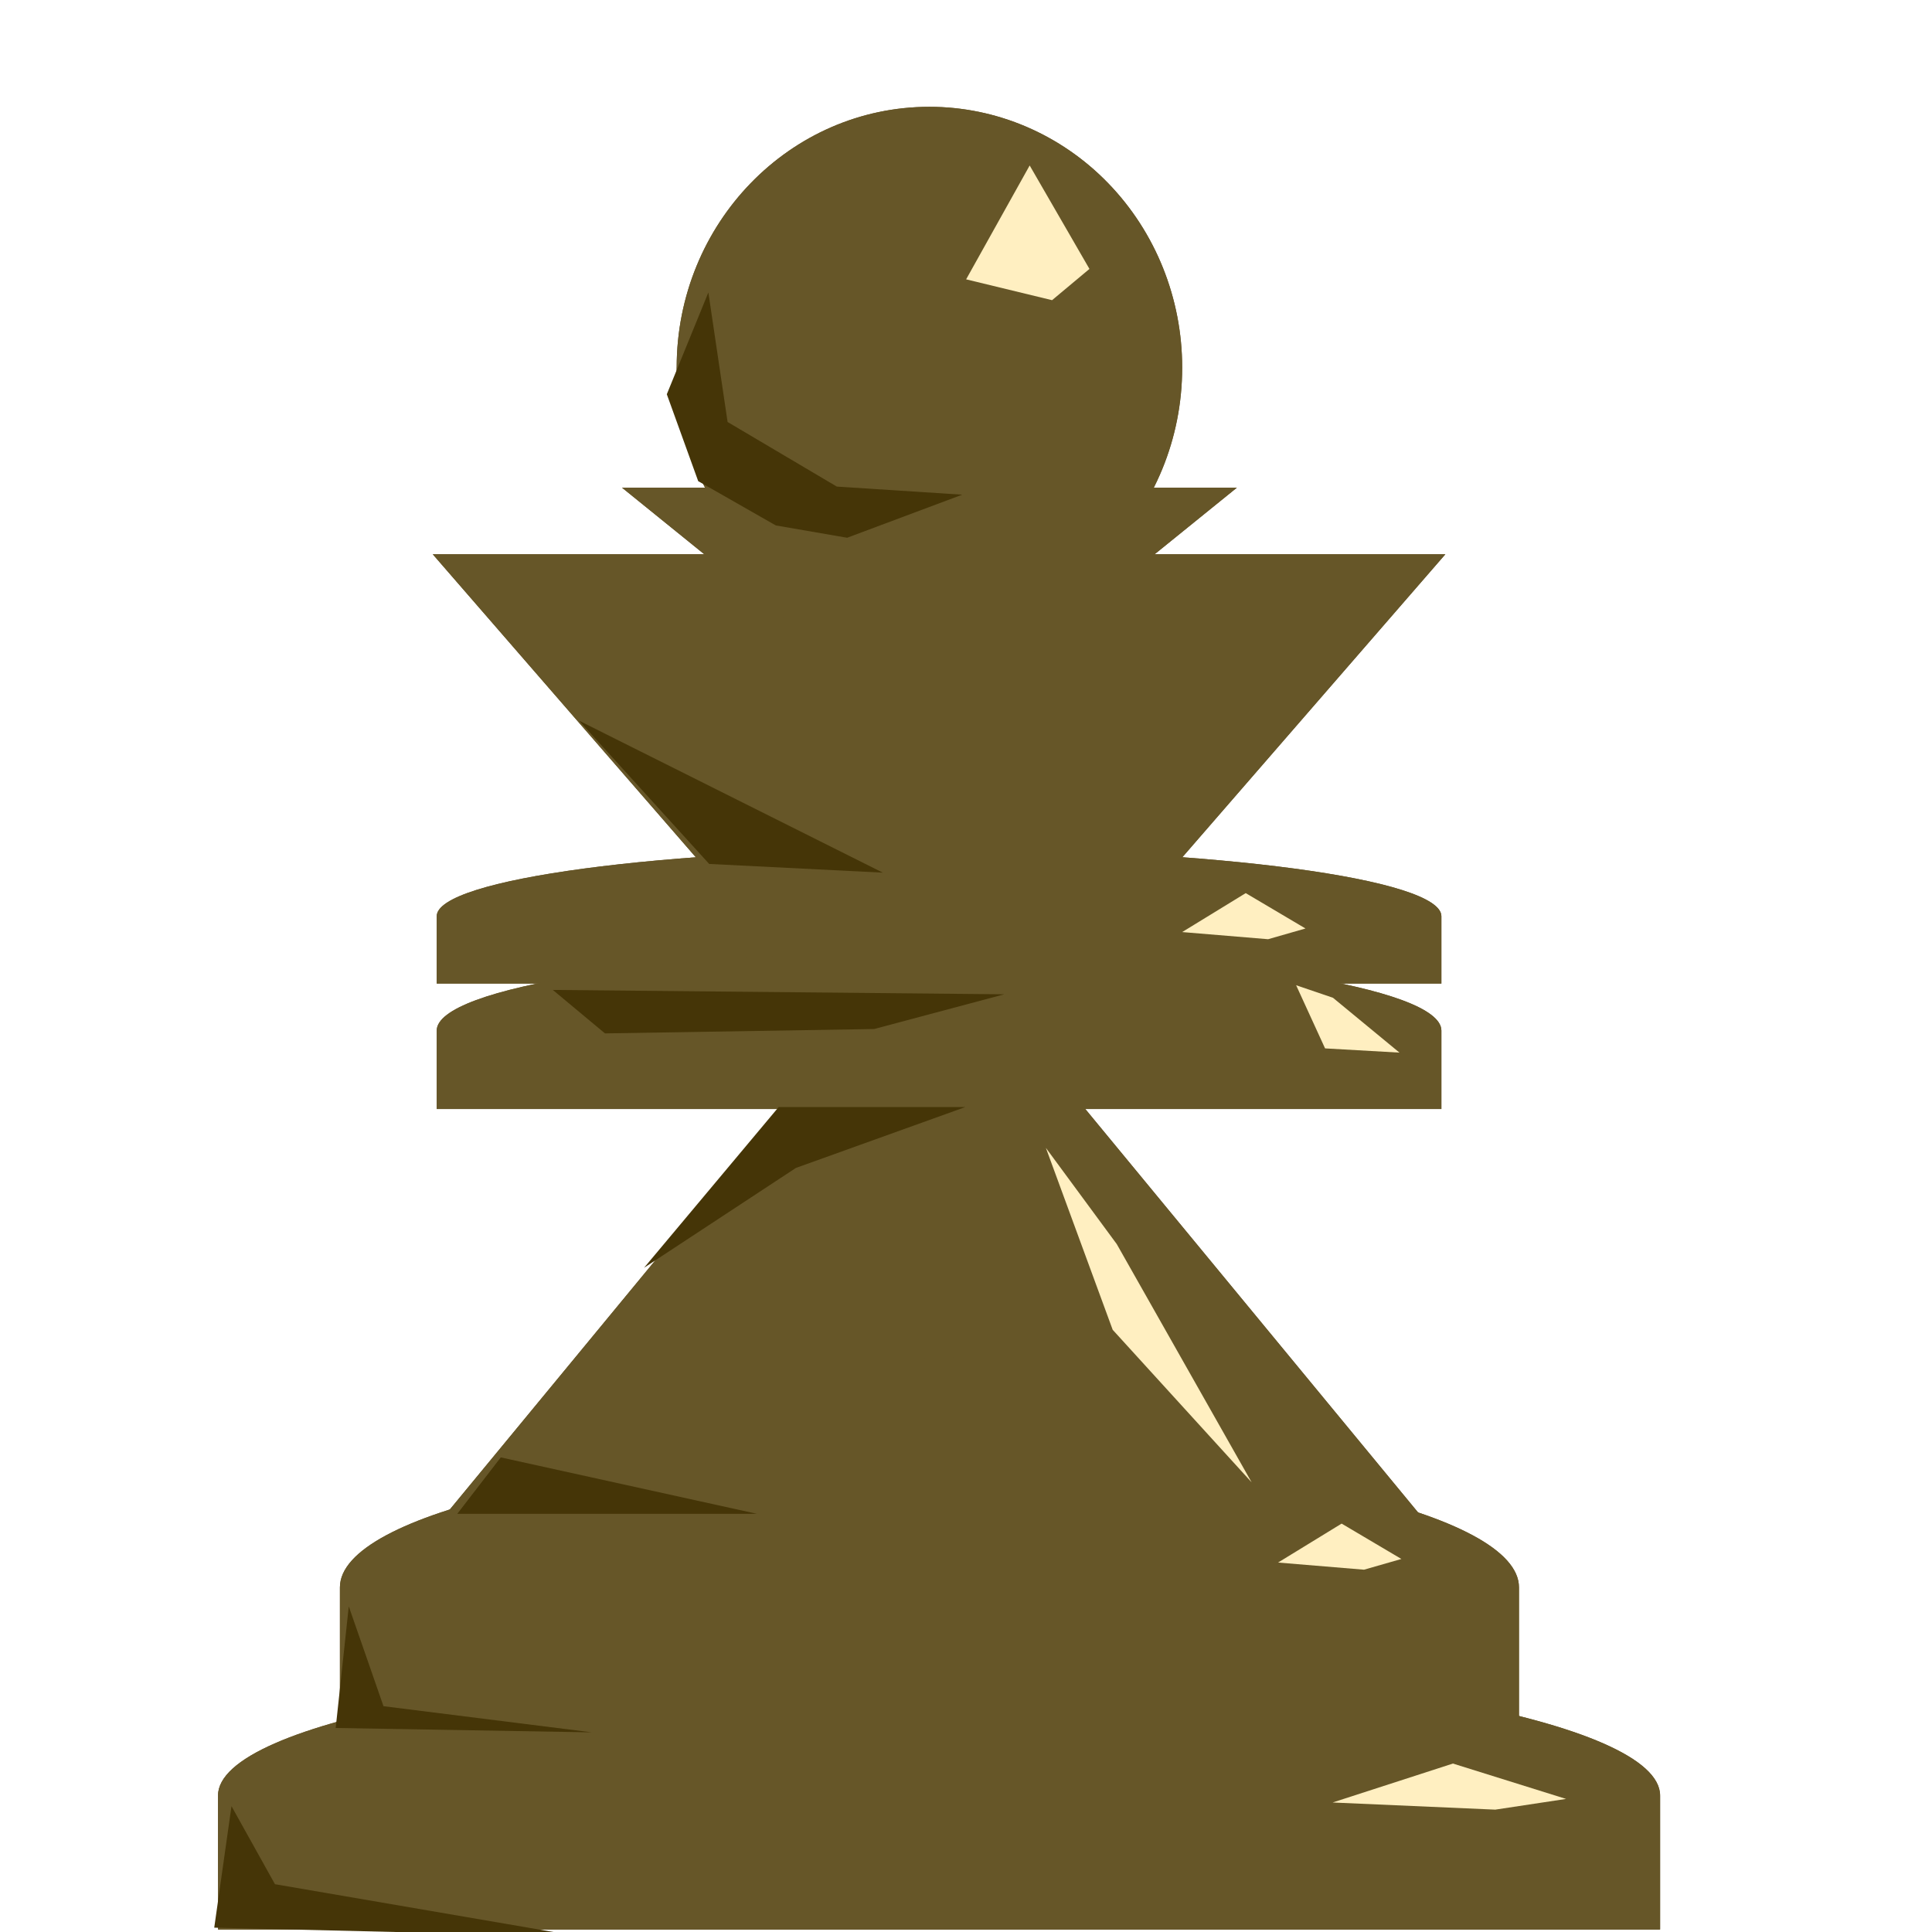
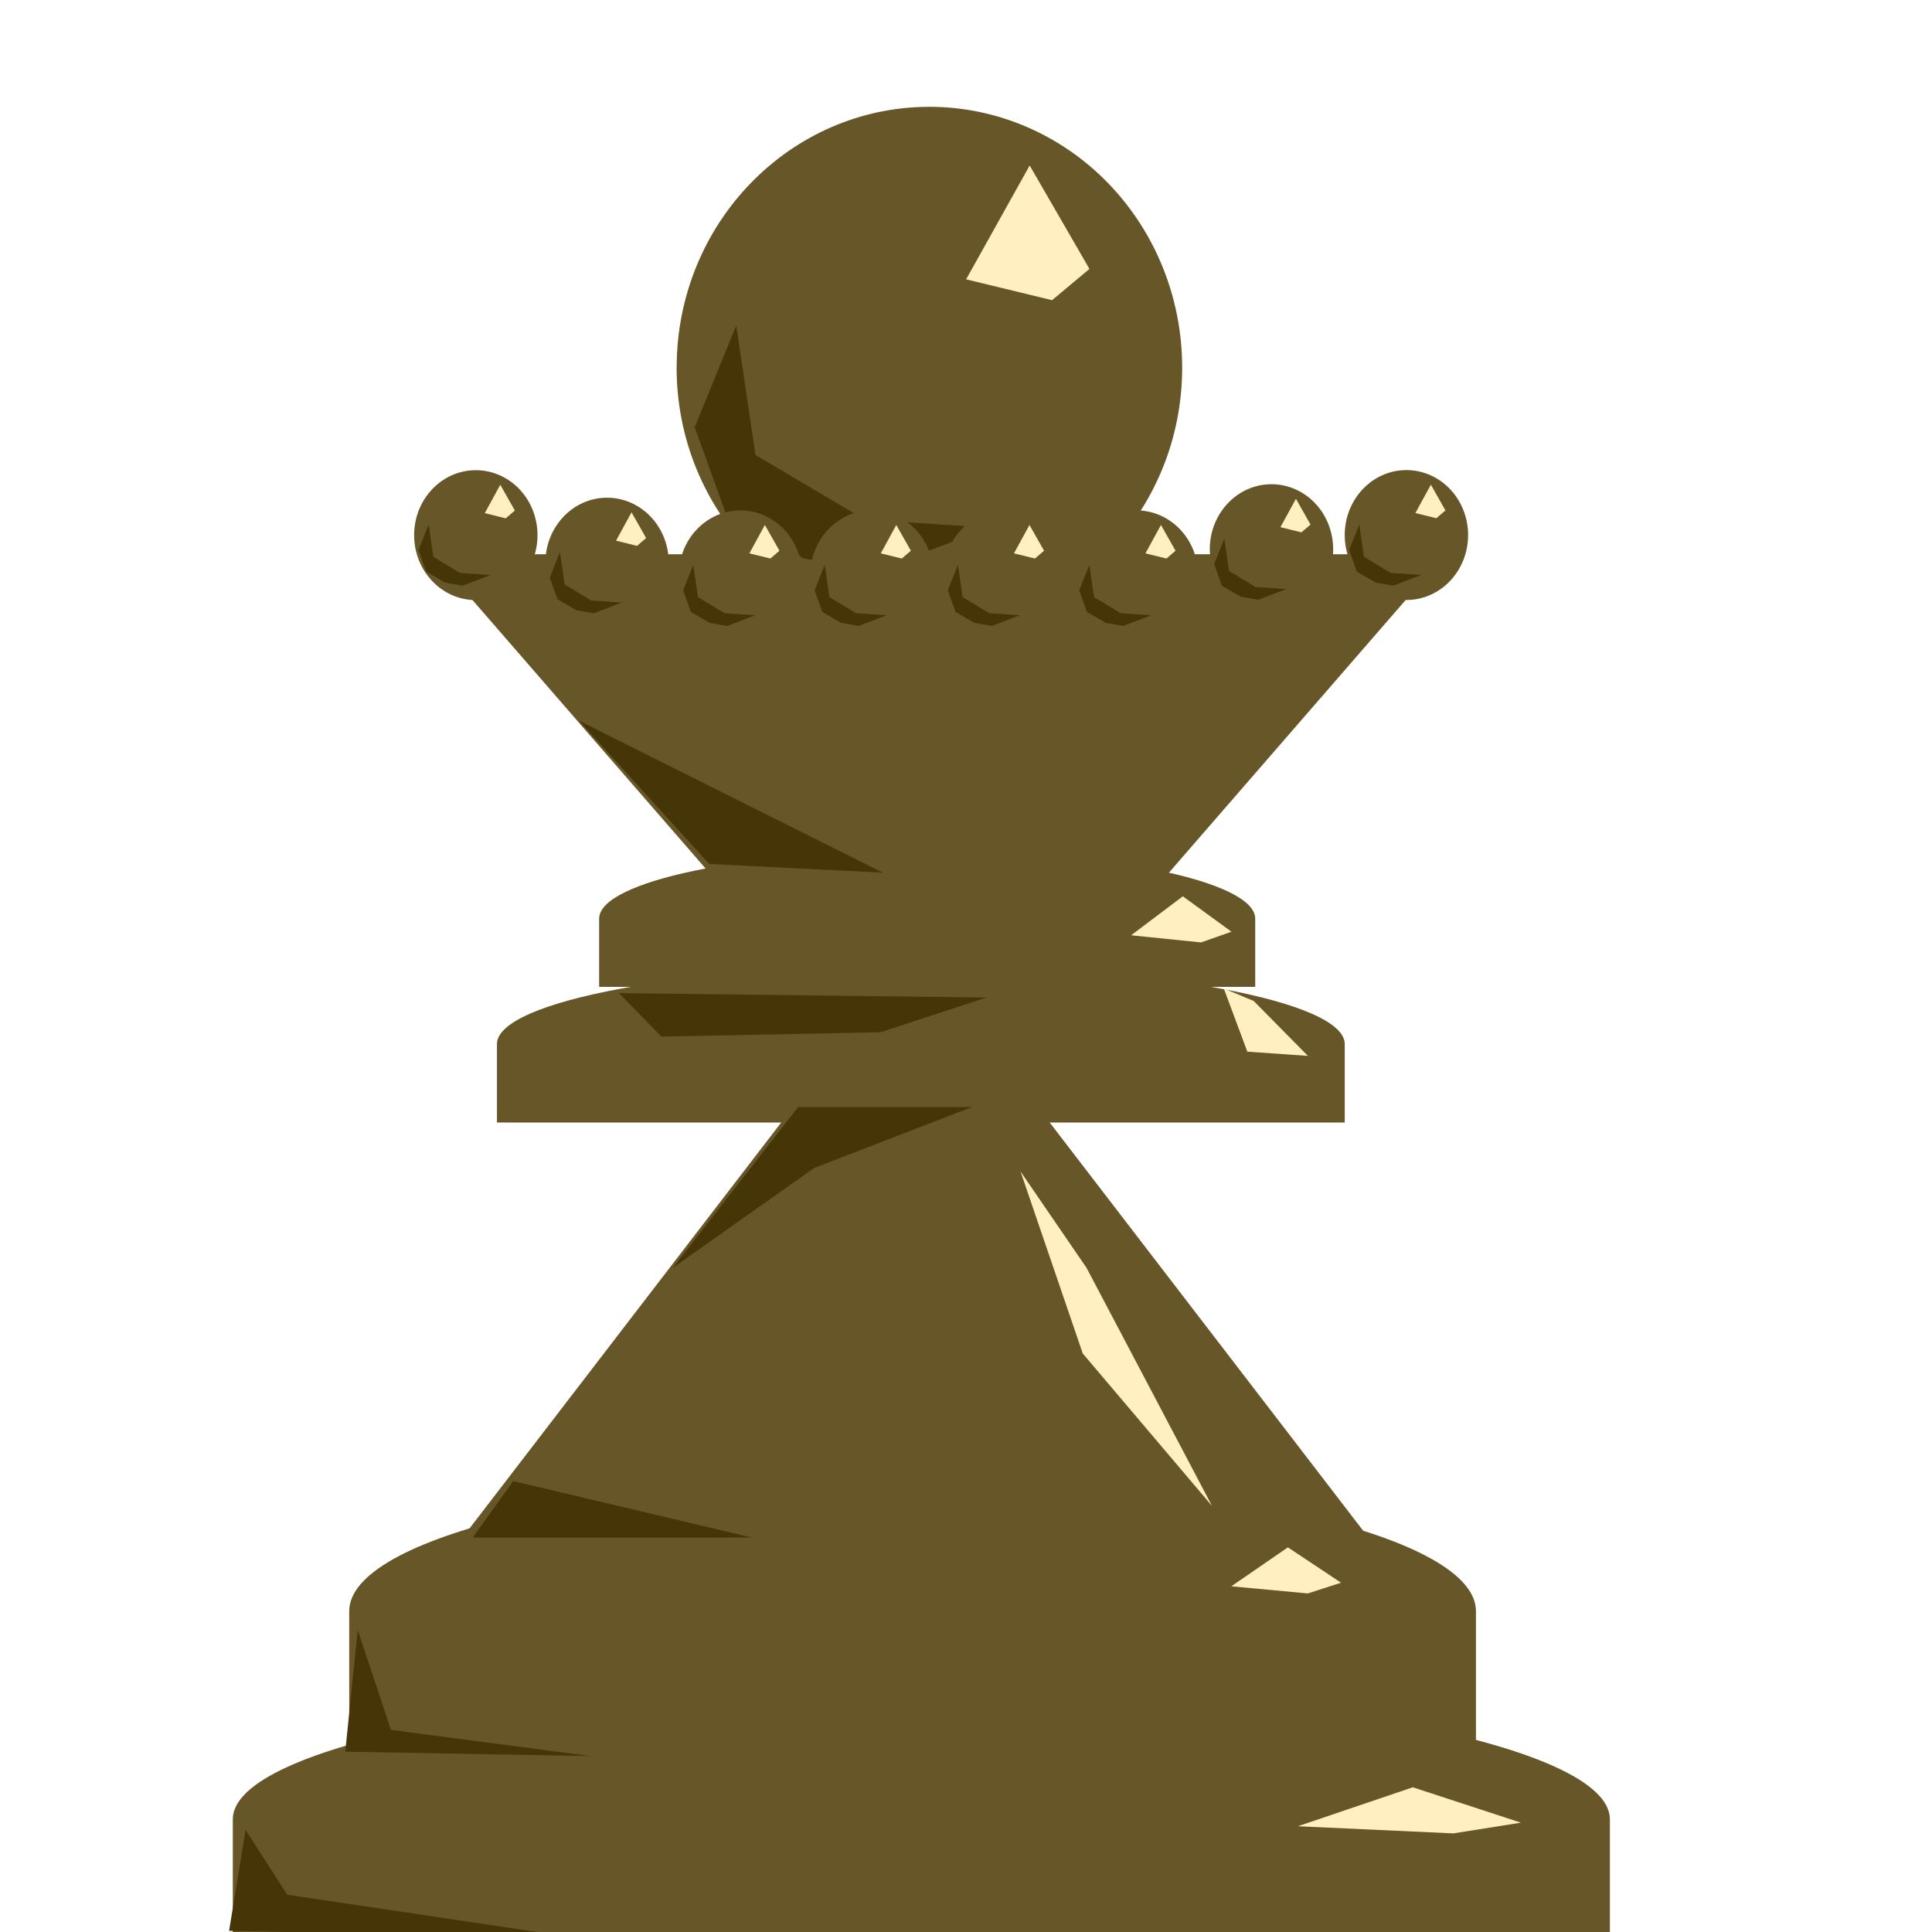
<svg xmlns="http://www.w3.org/2000/svg" version="1.1" viewBox="0.0 0.0 38.399 38.399" fill="none" stroke="none" stroke-linecap="square" stroke-miterlimit="10">
  <clipPath id="p.0">
    <path d="m0 0l38.399 0l0 38.399l-38.399 0l0 -38.399z" clip-rule="nonzero" />
  </clipPath>
  <g clip-path="url(#p.0)">
    <path fill="#000000" fill-opacity="0.0" d="m0 0l38.399 0l0 38.399l-38.399 0z" fill-rule="evenodd" />
    <path fill="#000000" d="m-6.485 17.565l0 0c2.336 -3.085 2.796 -7.409 1.172 -11.01c-1.624 -3.601 -5.023 -5.793 -8.654 -5.581c-3.631 0.212 -6.802 2.788 -8.075 6.558l7.229 2.99l0 0c0.124 -0.884 0.536 -1.565 1.055 -1.746c0.519 -0.181 1.053 0.17 1.369 0.9c0.316 0.731 0.356 1.708 0.104 2.508z" fill-rule="evenodd" />
    <path fill="#000000" d="m7.882 85.898l0 -5.795l0 0c0 -3.201 5.069 -5.795 11.323 -5.795c6.253 0 11.323 2.595 11.323 5.795l0 5.795z" fill-rule="evenodd" />
    <path fill="#000000" d="m-20.95 11.05l5.984 -1.575l4.472 17.701l-5.984 1.575z" fill-rule="evenodd" />
    <path fill="#000000" d="m-14.187 12.571l0 0c-1.759 0.828 -3.985 0.689 -5.674 -0.355c-1.689 -1.043 -2.523 -2.794 -2.126 -4.464c0.397 -1.669 1.95 -2.942 3.959 -3.245l0.963 3.602l0 0c-0.576 -0.031 -1.064 0.084 -1.258 0.298c-0.194 0.213 -0.059 0.488 0.346 0.707c0.406 0.22 1.012 0.346 1.563 0.326z" fill-rule="evenodd" />
    <path fill="#000000" d="m42.986 55.436l0 0c3.079 -4.154 8.4 -5.891 12.822 -4.185c4.422 1.705 6.769 6.4 5.656 11.311c-1.114 4.912 -5.392 8.734 -10.309 9.211l0.016 -3.612l0 0c3.206 -0.48 6.003 -3.104 6.761 -6.344c0.758 -3.24 -0.72 -6.249 -3.574 -7.273c-2.854 -1.025 -6.337 0.203 -8.421 2.967z" fill-rule="evenodd" />
    <path fill="#000000" d="m29.566 51.827l0.126 8.094l-20.882 0l-0.126 -8.094z" fill-rule="evenodd" />
    <path fill="#000000" d="m8.087 77.593l0 -3.465l0 0c0 -1.913 4.971 -3.465 11.102 -3.465c6.132 0 11.102 1.551 11.102 3.465l0 3.465z" fill-rule="evenodd" />
    <path fill="#000000" d="m43.769 70.399l0 -5.795l0 0c0 -3.201 3.328 -5.795 7.433 -5.795c4.105 0 7.433 2.595 7.433 5.795l0 5.795z" fill-rule="evenodd" />
    <path fill="#000000" d="m88.759 38.308l0 0c2.698 -4.991 8.717 -7.207 14.206 -5.23c5.489 1.977 8.826 7.561 7.876 13.181c-0.95 5.62 -5.907 9.614 -11.699 9.427l0.021 -4.142l0 0c3.756 0.18 6.966 -2.361 7.569 -5.988c0.602 -3.628 -1.583 -7.264 -5.151 -8.571c-3.568 -1.308 -7.459 0.102 -9.171 3.323z" fill-rule="evenodd" />
    <path fill="#000000" d="m46.631 38.755l3.654 5.039l-8.819 6.11l-3.654 -5.039z" fill-rule="evenodd" />
    <path fill="#000000" d="m43.706 59.932l0 -3.465l0 0c0 -1.913 3.356 -3.465 7.496 -3.465c4.14 0 7.496 1.551 7.496 3.465l0 3.465z" fill-rule="evenodd" />
    <path fill="#000000" d="m-20.231 70.399l0 -5.795l0 0c0 -3.201 3.328 -5.795 7.433 -5.795c4.105 0 7.433 2.595 7.433 5.795l0 5.795z" fill-rule="evenodd" />
    <path fill="#000000" d="m-22.087 39.816c2.745 -4.527 8.114 -6.77 12.797 -5.347c4.683 1.424 7.362 6.113 6.385 11.178c-0.976 5.065 -5.333 9.08 -10.385 9.57l0.016 -3.612l0 0c3.29 -0.492 6.136 -3.238 6.811 -6.57c0.674 -3.332 -1.009 -6.331 -4.029 -7.176c-3.019 -0.845 -6.541 0.698 -8.427 3.691z" fill-rule="evenodd" />
    <path fill="#000000" d="m-18.844 41.475l4.85 3.15l-3.906 5.795l-4.85 -3.15z" fill-rule="evenodd" />
    <path fill="#000000" d="m-20.294 59.932l0 -3.465l0 0c0 -1.913 3.356 -3.465 7.496 -3.465c4.14 0 7.496 1.551 7.496 3.465l0 3.465z" fill-rule="evenodd" />
    <path fill="#000000" d="m44.967 8.265c2.337 -2.969 6.25 -4.117 9.491 -2.785c3.241 1.332 4.981 4.802 4.219 8.419c-0.762 3.616 -3.829 6.451 -7.441 6.877l-0.09 -2.72l0 0c2.345 -0.381 4.341 -2.309 4.853 -4.689c0.512 -2.38 -0.59 -4.608 -2.679 -5.418c-2.089 -0.811 -4.636 0.002 -6.194 1.975z" fill-rule="evenodd" />
    <path fill="#000000" d="m16.291 46.879l5.795 -0.094l0 25.575l-5.795 0.094z" fill-rule="evenodd" />
    <path fill="#000000" d="m12.05 66.176l0 -1.78l0 0c0 -0.983 3.25 -1.78 7.26 -1.78c4.01 0 7.26 0.797 7.26 1.78l0 1.78z" fill-rule="evenodd" />
    <path fill="#000000" d="m13.919 62.908l0 -1.291l0 0c0 -0.713 2.411 -1.291 5.386 -1.291c2.975 0 5.386 0.578 5.386 1.291l0 1.291z" fill-rule="evenodd" />
    <path fill="#665628" d="m13.449 7.304l0 0c0 -2.861 2.249 -5.181 5.024 -5.181l0 0c1.332 0 2.61 0.546 3.552 1.518c0.942 0.972 1.471 2.289 1.471 3.664l0 0c0 2.861 -2.249 5.181 -5.024 5.181l0 0c-2.774 0 -5.024 -2.32 -5.024 -5.181z" fill-rule="evenodd" />
-     <path fill="#665628" d="m6.9 32.475l11.638 -14.11l11.638 14.11z" fill-rule="evenodd" />
-     <path fill="#665628" d="m4.333 38.348l14.331 -11.591l14.331 11.591z" fill-rule="evenodd" />
+     <path fill="#665628" d="m7.36 32.946l10.835 -14.11l10.835 14.11z" fill-rule="evenodd" />
+     <path fill="#665628" d="m4.626 38.82l13.685 -11.591l13.685 11.591z" fill-rule="evenodd" />
    <path fill="#665628" d="m28.727 11.016l-10.063 11.591l-10.063 -11.591z" fill-rule="evenodd" />
-     <path fill="#665628" d="m24.583 9.693l-6.11 4.945l-6.11 -4.945z" fill-rule="evenodd" />
    <path fill="#000000" d="m79.126 21.48l0 0c0 -1.913 1.629 -3.465 3.638 -3.465l0 0c0.965 0 1.89 0.365 2.572 1.015c0.682 0.65 1.065 1.531 1.065 2.45l0 0c0 1.913 -1.629 3.465 -3.638 3.465l0 0c-2.009 0 -3.638 -1.551 -3.638 -3.465z" fill-rule="evenodd" />
    <path fill="#000000" d="m71.0 54.399l11.764 -14.11l11.764 14.11z" fill-rule="evenodd" />
    <path fill="#000000" d="m72.589 47.853l10.173 -11.591l10.173 11.591z" fill-rule="evenodd" />
    <path fill="#000000" d="m92.937 24.945l-10.173 11.591l-10.173 -11.591z" fill-rule="evenodd" />
    <path fill="#000000" d="m88.874 23.942l-6.11 4.945l-6.11 -4.945z" fill-rule="evenodd" />
    <path fill="#000000" d="m56.915 11.016l10.173 -11.591l10.173 11.591z" fill-rule="evenodd" />
    <path fill="#000000" d="m67.391 27.164l-10.173 11.591l-10.173 -11.591z" fill-rule="evenodd" />
    <path fill="#000000" d="m31.126 93.48l0 0c0 -1.913 1.629 -3.465 3.638 -3.465l0 0c0.965 0 1.89 0.365 2.572 1.015c0.682 0.65 1.065 1.531 1.065 2.45l0 0c0 1.913 -1.629 3.465 -3.638 3.465l0 0c-2.009 0 -3.638 -1.551 -3.638 -3.465z" fill-rule="evenodd" />
    <path fill="#000000" d="m23.0 126.399l11.764 -14.11l11.764 14.11z" fill-rule="evenodd" />
    <path fill="#000000" d="m24.589 119.853l10.173 -11.591l10.173 11.591z" fill-rule="evenodd" />
    <path fill="#000000" d="m44.937 96.945l-10.173 11.591l-10.173 -11.591z" fill-rule="evenodd" />
    <path fill="#000000" d="m40.874 95.942l-6.11 4.945l-6.11 -4.945z" fill-rule="evenodd" />
    <path fill="#000000" d="m24.316 105.425l10.173 -11.591l10.173 11.591z" fill-rule="evenodd" />
-     <path fill="#665628" d="m8.68 19.549l0 -1.339l0 0c0 -0.739 4.47 -1.339 9.984 -1.339c5.514 0 9.984 0.599 9.984 1.339l0 1.339z" fill-rule="evenodd" />
-     <path fill="#665628" d="m4.333 38.348l0 -2.661l0 0c0 -1.47 6.416 -2.661 14.331 -2.661c7.915 0 14.331 1.192 14.331 2.661l0 2.661z" fill-rule="evenodd" />
-     <path fill="#665628" d="m6.756 34.21l0 -2.661l0 0c0 -1.47 5.246 -2.661 11.717 -2.661c6.471 0 11.717 1.192 11.717 2.661l0 2.661z" fill-rule="evenodd" />
-     <path fill="#665628" d="m8.68 22.042l0 -1.559l0 0c0 -0.861 4.47 -1.559 9.984 -1.559c5.514 0 9.984 0.698 9.984 1.559l0 1.559z" fill-rule="evenodd" />
-     <path fill="#665628" d="m13.449 7.304l0 0c0 -2.861 2.249 -5.181 5.024 -5.181l0 0c1.332 0 2.61 0.546 3.552 1.518c0.942 0.972 1.471 2.289 1.471 3.664l0 0c0 2.861 -2.249 5.181 -5.024 5.181l0 0c-2.774 0 -5.024 -2.32 -5.024 -5.181z" fill-rule="evenodd" />
-     <path fill="#665628" d="m6.9 32.475l11.638 -14.11l11.638 14.11z" fill-rule="evenodd" />
-     <path fill="#665628" d="m4.333 38.348l14.331 -11.591l14.331 11.591z" fill-rule="evenodd" />
-     <path fill="#665628" d="m28.727 11.016l-10.063 11.591l-10.063 -11.591z" fill-rule="evenodd" />
-     <path fill="#665628" d="m24.583 9.693l-6.11 4.945l-6.11 -4.945z" fill-rule="evenodd" />
-     <path fill="#665628" d="m8.68 19.549l0 -1.339l0 0c0 -0.739 4.47 -1.339 9.984 -1.339c5.514 0 9.984 0.599 9.984 1.339l0 1.339z" fill-rule="evenodd" />
-     <path fill="#665628" d="m4.333 38.348l0 -2.661l0 0c0 -1.47 6.416 -2.661 14.331 -2.661c7.915 0 14.331 1.192 14.331 2.661l0 2.661z" fill-rule="evenodd" />
-     <path fill="#665628" d="m6.756 34.21l0 -2.661l0 0c0 -1.47 5.246 -2.661 11.717 -2.661c6.471 0 11.717 1.192 11.717 2.661l0 2.661z" fill-rule="evenodd" />
-     <path fill="#665628" d="m8.68 22.042l0 -1.559l0 0c0 -0.861 4.47 -1.559 9.984 -1.559c5.514 0 9.984 0.698 9.984 1.559l0 1.559z" fill-rule="evenodd" />
-     <path fill="#453507" d="m14.079 5.813l0.382 2.574l2.171 1.284l2.493 0.161l-2.288 0.856l-1.418 -0.245l-1.542 -0.88l-0.624 -1.727z" fill-rule="evenodd" />
+     <path fill="#665628" d="m4.627 38.819l0 -2.661l0 0c0 -1.47 6.127 -2.661 13.685 -2.661c7.558 0 13.685 1.192 13.685 2.661l0 2.661z" fill-rule="evenodd" />
+     <path fill="#665628" d="m6.941 34.682l0 -2.661l0 0c0 -1.47 5.013 -2.661 11.197 -2.661c6.184 0 11.197 1.192 11.197 2.661l0 2.661z" fill-rule="evenodd" />
+     <path fill="#665628" d="m4.626 38.82l13.685 -11.591l13.685 11.591z" fill-rule="evenodd" />
+     <path fill="#665628" d="m11.908 19.614l0 -1.354l0 0c0 -0.748 2.919 -1.354 6.52 -1.354c3.601 0 6.52 0.606 6.52 1.354l0 1.354z" fill-rule="evenodd" />
+     <path fill="#665628" d="m9.877 22.31l0 -1.559l0 0c0 -0.861 3.772 -1.559 8.425 -1.559c4.653 0 8.425 0.698 8.425 1.559l0 1.559z" fill-rule="evenodd" />
+     <path fill="#453507" d="m14.633 6.469l0.382 2.574l2.171 1.284l2.493 0.161l-2.288 0.856l-1.418 -0.245l-1.542 -0.88l-0.624 -1.727z" fill-rule="evenodd" />
    <path fill="#453507" d="m11.507 14.323l6.039 3.021l-3.451 -0.173z" fill-rule="evenodd" />
-     <path fill="#453507" d="m19.186 22.003l-3.367 1.21l-3.018 1.984l2.675 -3.194z" fill-rule="evenodd" />
-     <path fill="#453507" d="m6.932 31.927l-0.26 2.417l5.092 0.087l-4.142 -0.52z" fill-rule="evenodd" />
-     <path fill="#453507" d="m4.601 35.898l0.864 1.551l6.042 1.037l-7.249 -0.173z" fill-rule="evenodd" />
-     <path fill="#453507" d="m10.987 19.675l1.037 0.864l5.349 -0.087l2.588 -0.69z" fill-rule="evenodd" />
-     <path fill="#453507" d="m9.089 30.087l5.953 0l-5.089 -1.121z" fill-rule="evenodd" />
-     <path fill="#ffefc1" d="m26.486 35.825l2.391 -0.774l2.249 0.703l-1.407 0.213z" fill-rule="evenodd" />
-     <path fill="#ffefc1" d="m25.402 31.056l1.263 -0.774l1.188 0.703l-0.743 0.213z" fill-rule="evenodd" />
+     <path fill="#453507" d="m19.317 22.003l-3.134 1.21l-2.809 1.984l2.489 -3.194z" fill-rule="evenodd" />
+     <path fill="#453507" d="m7.11 32.398l-0.248 2.417l4.866 0.087l-3.958 -0.52z" fill-rule="evenodd" />
+     <path fill="#453507" d="m4.882 36.37l0.825 1.288l5.773 0.861l-6.927 -0.144z" fill-rule="evenodd" />
+     <path fill="#453507" d="m12.302 19.739l0.844 0.864l4.353 -0.087l2.106 -0.69z" fill-rule="evenodd" />
+     <path fill="#453507" d="m9.397 30.558l5.54 0l-4.737 -1.121z" fill-rule="evenodd" />
+     <path fill="#ffefc1" d="m25.795 36.297l2.285 -0.774l2.149 0.703l-1.344 0.213z" fill-rule="evenodd" />
+     <path fill="#ffefc1" d="m24.473 31.528l1.124 -0.774l1.057 0.703l-0.661 0.213z" fill-rule="evenodd" />
    <path fill="#ffefc1" d="m19.202 5.552l1.263 -2.263l1.188 2.056l-0.743 0.621z" fill-rule="evenodd" />
-     <path fill="#ffefc1" d="m23.496 18.525l1.263 -0.774l1.188 0.703l-0.743 0.213z" fill-rule="evenodd" />
-     <path fill="#ffefc1" d="m27.815 20.921l-1.479 -0.084l-0.575 -1.255l0.732 0.249z" fill-rule="evenodd" />
-     <path fill="#ffefc1" d="m24.876 29.461l-2.761 -3.031l-1.328 -3.616l1.409 1.913z" fill-rule="evenodd" />
+     <path fill="#ffefc1" d="m22.481 18.589l1.028 -0.775l0.967 0.704l-0.605 0.213z" fill-rule="evenodd" />
+     <path fill="#ffefc1" d="m25.995 20.986l-1.204 -0.084l-0.468 -1.256l0.595 0.249z" fill-rule="evenodd" />
+     <path fill="#ffefc1" d="m24.09 29.932l-2.57 -3.031l-1.236 -3.616l1.311 1.913z" fill-rule="evenodd" />
+     <path fill="#665628" d="m8.231 10.636l0 0c0 -0.713 0.549 -1.291 1.226 -1.291l0 0c0.325 0 0.637 0.136 0.867 0.378c0.23 0.242 0.359 0.571 0.359 0.913l0 0c0 0.713 -0.549 1.291 -1.226 1.291l0 0c-0.677 0 -1.226 -0.578 -1.226 -1.291z" fill-rule="evenodd" />
+     <path fill="#453507" d="m8.52 10.427l0.093 0.641l0.53 0.32l0.608 0.04l-0.558 0.213l-0.346 -0.061l-0.376 -0.219l-0.152 -0.43z" fill-rule="evenodd" />
+     <path fill="#ffefc1" d="m9.635 10.199l0.308 -0.564l0.29 0.512l-0.181 0.155z" fill-rule="evenodd" />
+     <path fill="#665628" d="m10.84 11.183l0 0c0 -0.713 0.549 -1.291 1.226 -1.291l0 0c0.325 0 0.637 0.136 0.867 0.378c0.23 0.242 0.359 0.571 0.359 0.913l0 0c0 0.713 -0.549 1.291 -1.226 1.291l0 0c-0.677 0 -1.226 -0.578 -1.226 -1.291z" fill-rule="evenodd" />
+     <path fill="#453507" d="m11.129 10.975l0.093 0.641l0.53 0.32l0.608 0.04l-0.558 0.213l-0.346 -0.061l-0.376 -0.219l-0.152 -0.43z" fill-rule="evenodd" />
+     <path fill="#ffefc1" d="m12.244 10.746l0.308 -0.564l0.29 0.512l-0.181 0.155z" fill-rule="evenodd" />
+     <path fill="#665628" d="m26.727 10.634l0 0c0 -0.713 0.549 -1.291 1.226 -1.291l0 0c0.325 0 0.637 0.136 0.867 0.378c0.23 0.242 0.359 0.571 0.359 0.913l0 0c0 0.713 -0.549 1.291 -1.226 1.291l0 0c-0.677 0 -1.226 -0.578 -1.226 -1.291z" fill-rule="evenodd" />
+     <path fill="#453507" d="m27.016 10.426l0.093 0.641l0.53 0.32l0.608 0.04l-0.558 0.213l-0.346 -0.061l-0.376 -0.219l-0.152 -0.43z" fill-rule="evenodd" />
+     <path fill="#ffefc1" d="m28.131 10.197l0.308 -0.564l0.29 0.512l-0.181 0.155z" fill-rule="evenodd" />
+     <path fill="#665628" d="m24.045 10.915l0 0c0 -0.713 0.549 -1.291 1.226 -1.291l0 0c0.325 0 0.637 0.136 0.867 0.378c0.23 0.242 0.359 0.571 0.359 0.913l0 0c0 0.713 -0.549 1.291 -1.226 1.291l0 0c-0.677 0 -1.226 -0.578 -1.226 -1.291z" fill-rule="evenodd" />
+     <path fill="#453507" d="m24.334 10.707l0.093 0.641l0.53 0.32l0.608 0.04l-0.558 0.213l-0.346 -0.061l-0.376 -0.219l-0.152 -0.43z" fill-rule="evenodd" />
+     <path fill="#ffefc1" d="m25.449 10.478l0.308 -0.564l0.29 0.512l-0.181 0.155z" fill-rule="evenodd" />
+     <path fill="#665628" d="m21.362 11.435l0 0c0 -0.713 0.549 -1.291 1.226 -1.291l0 0c0.325 0 0.637 0.136 0.867 0.378c0.23 0.242 0.359 0.571 0.359 0.913l0 0c0 0.713 -0.549 1.291 -1.226 1.291l0 0c-0.677 0 -1.226 -0.578 -1.226 -1.291z" fill-rule="evenodd" />
+     <path fill="#453507" d="m21.651 11.227l0.093 0.641l0.53 0.32l0.608 0.04l-0.558 0.213l-0.346 -0.061l-0.376 -0.219l-0.152 -0.43z" fill-rule="evenodd" />
+     <path fill="#ffefc1" d="m22.766 10.998l0.308 -0.564l0.29 0.512l-0.181 0.155z" fill-rule="evenodd" />
+     <path fill="#665628" d="m13.49 11.435l0 0c0 -0.713 0.549 -1.291 1.226 -1.291l0 0c0.325 0 0.637 0.136 0.867 0.378c0.23 0.242 0.359 0.571 0.359 0.913l0 0c0 0.713 -0.549 1.291 -1.226 1.291l0 0c-0.677 0 -1.226 -0.578 -1.226 -1.291z" fill-rule="evenodd" />
+     <path fill="#453507" d="m13.779 11.227l0.093 0.641l0.53 0.32l0.608 0.04l-0.558 0.213l-0.346 -0.061l-0.376 -0.219l-0.152 -0.43z" fill-rule="evenodd" />
+     <path fill="#ffefc1" d="m14.894 10.998l0.308 -0.564l0.29 0.512l-0.181 0.155z" fill-rule="evenodd" />
+     <path fill="#665628" d="m16.103 11.435l0 0c0 -0.713 0.549 -1.291 1.226 -1.291l0 0c0.325 0 0.637 0.136 0.867 0.378c0.23 0.242 0.359 0.571 0.359 0.913l0 0c0 0.713 -0.549 1.291 -1.226 1.291l0 0c-0.677 0 -1.226 -0.578 -1.226 -1.291z" fill-rule="evenodd" />
+     <path fill="#453507" d="m16.392 11.227l0.093 0.641l0.53 0.32l0.608 0.04l-0.558 0.213l-0.346 -0.061l-0.376 -0.219l-0.152 -0.43z" fill-rule="evenodd" />
+     <path fill="#ffefc1" d="m17.506 10.998l0.308 -0.564l0.29 0.512l-0.181 0.155z" fill-rule="evenodd" />
+     <path fill="#665628" d="m18.75 11.435l0 0c0 -0.713 0.549 -1.291 1.226 -1.291l0 0c0.325 0 0.637 0.136 0.867 0.378c0.23 0.242 0.359 0.571 0.359 0.913l0 0c0 0.713 -0.549 1.291 -1.226 1.291l0 0c-0.677 0 -1.226 -0.578 -1.226 -1.291z" fill-rule="evenodd" />
+     <path fill="#453507" d="m19.039 11.227l0.093 0.641l0.53 0.32l0.608 0.04l-0.558 0.213l-0.346 -0.061l-0.376 -0.219l-0.152 -0.43z" fill-rule="evenodd" />
+     <path fill="#ffefc1" d="m20.153 10.998l0.308 -0.564l0.29 0.512l-0.181 0.155z" fill-rule="evenodd" />
  </g>
</svg>
